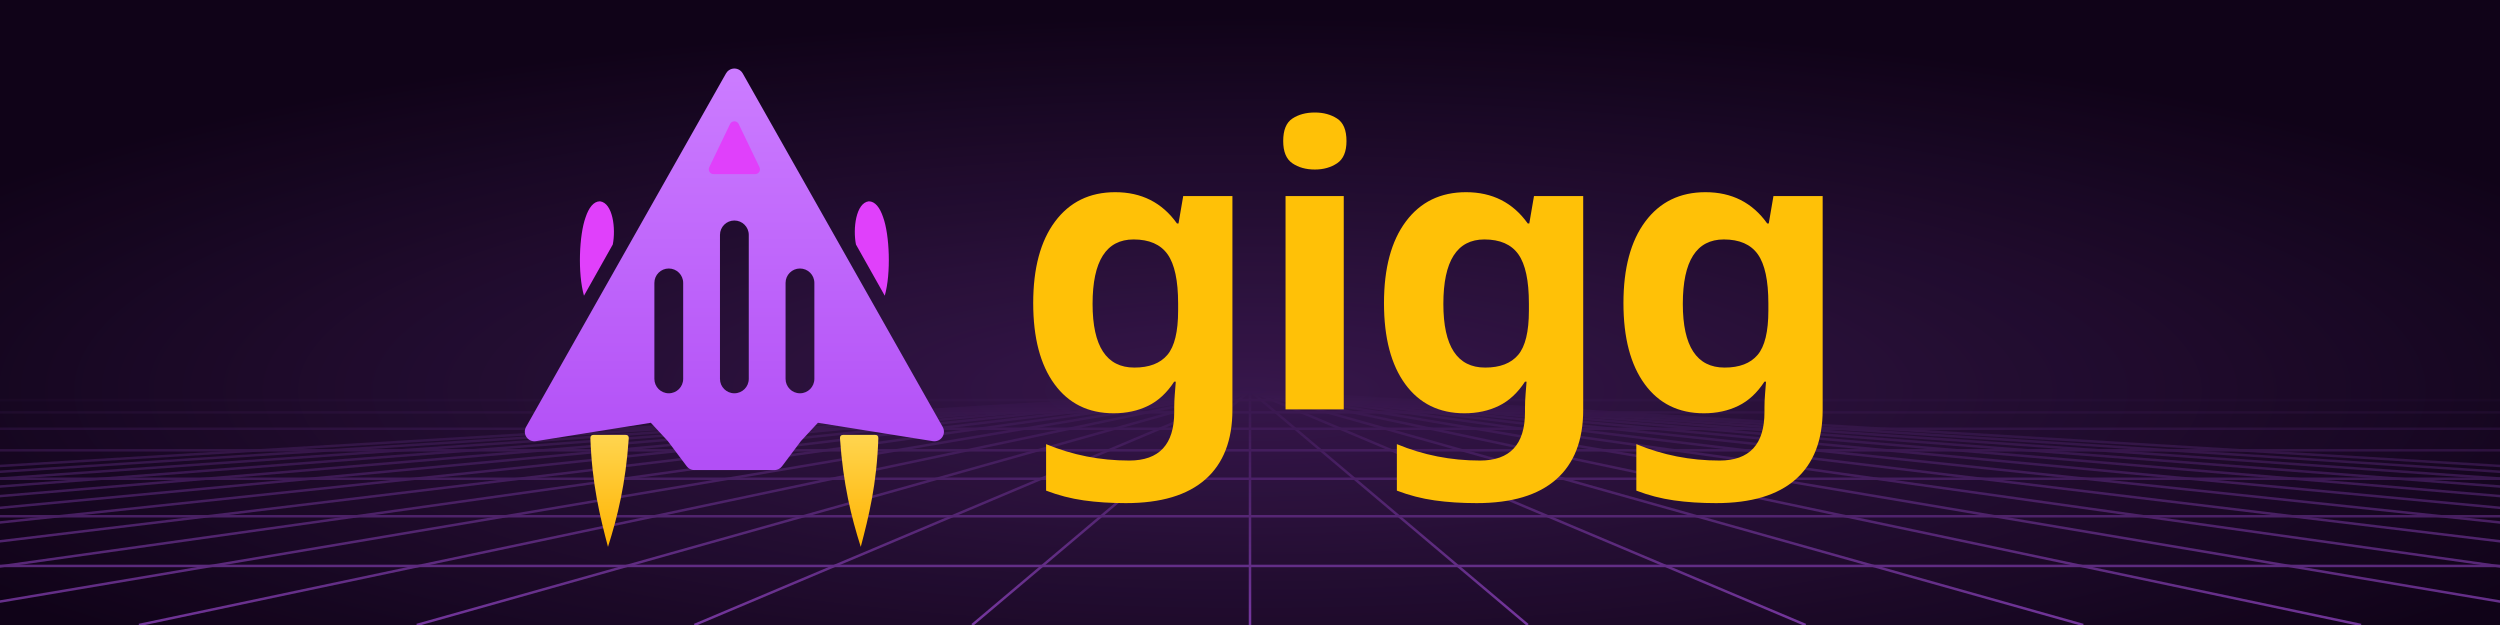
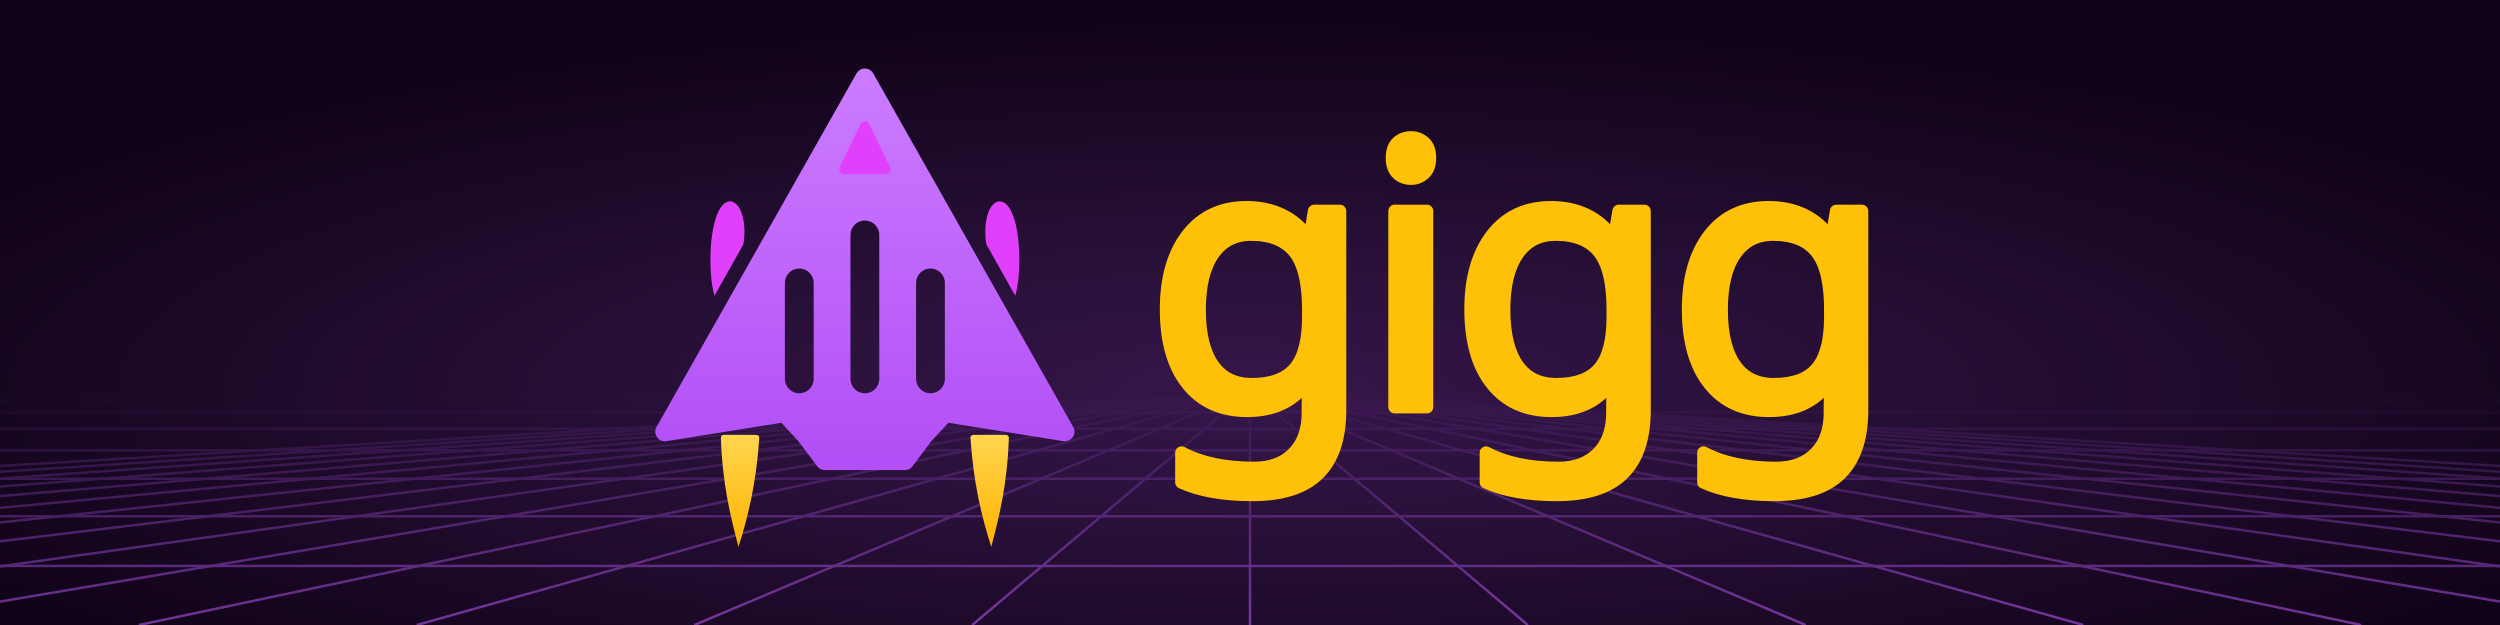
<svg xmlns="http://www.w3.org/2000/svg" width="1600" height="400" viewBox="0 0 1600 400">
  <defs>
    <linearGradient id="fade" x1="0" y1="250" x2="0" y2="400" gradientUnits="userSpaceOnUse">
      <stop offset="0" stop-color="white" stop-opacity="0" />
      <stop offset="1" stop-color="white" stop-opacity="0.55" />
    </linearGradient>
    <mask id="gridfade">
      <rect width="1600" height="400" fill="url(#fade)" />
    </mask>
    <radialGradient id="haze" cx="0.5" cy="0.625" r="0.6">
      <stop offset="0" stop-color="#BE5CFF" stop-opacity="0.22" />
      <stop offset="1" stop-color="#BE5CFF" stop-opacity="0" />
    </radialGradient>
  </defs>
  <rect width="1600" height="400" fill="#100318" />
  <rect width="1600" height="400" fill="url(#haze)" />
  <g stroke="#BE5CFF" stroke-width="1.6" mask="url(#gridfade)">
    <line x1="800.0" y1="250" x2="-1688.9" y2="400" />
    <line x1="800.0" y1="250" x2="-1511.1" y2="400" />
    <line x1="800.0" y1="250" x2="-1333.3" y2="400" />
    <line x1="800.0" y1="250" x2="-1155.6" y2="400" />
    <line x1="800.0" y1="250" x2="-977.8" y2="400" />
    <line x1="800.0" y1="250" x2="-800.0" y2="400" />
    <line x1="800.0" y1="250" x2="-622.2" y2="400" />
    <line x1="800.0" y1="250" x2="-444.4" y2="400" />
    <line x1="800.0" y1="250" x2="-266.7" y2="400" />
    <line x1="800.0" y1="250" x2="-88.9" y2="400" />
    <line x1="800.0" y1="250" x2="88.9" y2="400" />
    <line x1="800.0" y1="250" x2="266.7" y2="400" />
    <line x1="800.0" y1="250" x2="444.4" y2="400" />
    <line x1="800.0" y1="250" x2="622.2" y2="400" />
    <line x1="800.0" y1="250" x2="800.0" y2="400" />
    <line x1="800.0" y1="250" x2="977.8" y2="400" />
    <line x1="800.0" y1="250" x2="1155.6" y2="400" />
    <line x1="800.0" y1="250" x2="1333.3" y2="400" />
    <line x1="800.0" y1="250" x2="1511.1" y2="400" />
    <line x1="800.0" y1="250" x2="1688.9" y2="400" />
    <line x1="800.0" y1="250" x2="1866.7" y2="400" />
    <line x1="800.0" y1="250" x2="2044.4" y2="400" />
    <line x1="800.0" y1="250" x2="2222.2" y2="400" />
    <line x1="800.0" y1="250" x2="2400.0" y2="400" />
    <line x1="800.0" y1="250" x2="2577.8" y2="400" />
    <line x1="800.0" y1="250" x2="2755.6" y2="400" />
    <line x1="800.0" y1="250" x2="2933.3" y2="400" />
    <line x1="800.0" y1="250" x2="3111.1" y2="400" />
    <line x1="800.0" y1="250" x2="3288.9" y2="400" />
    <line x1="0" y1="256.0" x2="1600" y2="256.0" />
    <line x1="0" y1="263.9" x2="1600" y2="263.9" />
    <line x1="0" y1="274.4" x2="1600" y2="274.4" />
    <line x1="0" y1="288.2" x2="1600" y2="288.2" />
    <line x1="0" y1="306.4" x2="1600" y2="306.4" />
    <line x1="0" y1="330.4" x2="1600" y2="330.4" />
    <line x1="0" y1="362.2" x2="1600" y2="362.2" />
    <line x1="0" y1="404.1" x2="1600" y2="404.1" />
  </g>
-   <g transform="translate(239.62,-25.77) scale(1.0239)">
+   <g transform="translate(323.14,-25.77) scale(1.0239)">
    <defs>
      <linearGradient id="hullb" x1="0" y1="74" x2="0" y2="313" gradientUnits="userSpaceOnUse">
        <stop offset="0" stop-color="#CB7BFF" />
        <stop offset="1" stop-color="#B24FF6" />
      </linearGradient>
      <linearGradient id="flameb" x1="0" y1="297" x2="0" y2="367" gradientUnits="userSpaceOnUse">
        <stop offset="0" stop-color="#FFD54F" />
        <stop offset="1" stop-color="#FFB300" />
      </linearGradient>
      <mask id="cutb" maskUnits="userSpaceOnUse" x="0" y="0" width="450" height="450">
        <path d="M225,74 L350,295 L275,283 L262,297 L250,313 L200,313 L188,297 L175,283 L100,295 Z" fill="white" stroke="white" stroke-width="12" stroke-linejoin="round" />
        <rect x="175" y="193" width="18" height="78" rx="9" fill="black" />
        <rect x="216" y="163" width="18" height="108" rx="9" fill="black" />
        <rect x="257" y="193" width="18" height="78" rx="9" fill="black" />
      </mask>
    </defs>
    <rect x="0" y="0" width="450" height="450" fill="url(#hullb)" mask="url(#cutb)" />
    <path d="M225,104 L238,131 L212,131 Z" fill="#E040FB" stroke="#E040FB" stroke-width="6" stroke-linejoin="round" />
    <path d="M141,151 C149,152 151,168 149,178 L131,210 C127,196 128,172 132,161 C134,155 137,151 141,151 Z" fill="#E040FB" />
    <path d="M141,151 C149,152 151,168 149,178 L131,210 C127,196 128,172 132,161 C134,155 137,151 141,151 Z" fill="#E040FB" transform="translate(450,0) scale(-1,1)" />
    <path d="M135,299 Q135,297 137,297 L157,297 Q159,297 159,299 C157,328 152,348 146,367 C141,348 136,328 135,299 Z" fill="url(#flameb)" />
    <path d="M135,299 Q135,297 137,297 L157,297 Q159,297 159,299 C157,328 152,348 146,367 C141,348 136,328 135,299 Z" fill="url(#flameb)" transform="translate(450,0) scale(-1,1)" />
  </g>
-   <text x="650" y="262" font-family="Poppins" font-weight="700" font-size="250" letter-spacing="-5.0" fill="#FFC107">gigg</text>
+   <text x="733.5" y="260.5" font-family="Anta" font-size="234" letter-spacing="-4.7" fill="#FFC107" stroke="#FFC107" stroke-width="8.19" stroke-linejoin="round">gigg</text>
</svg>
